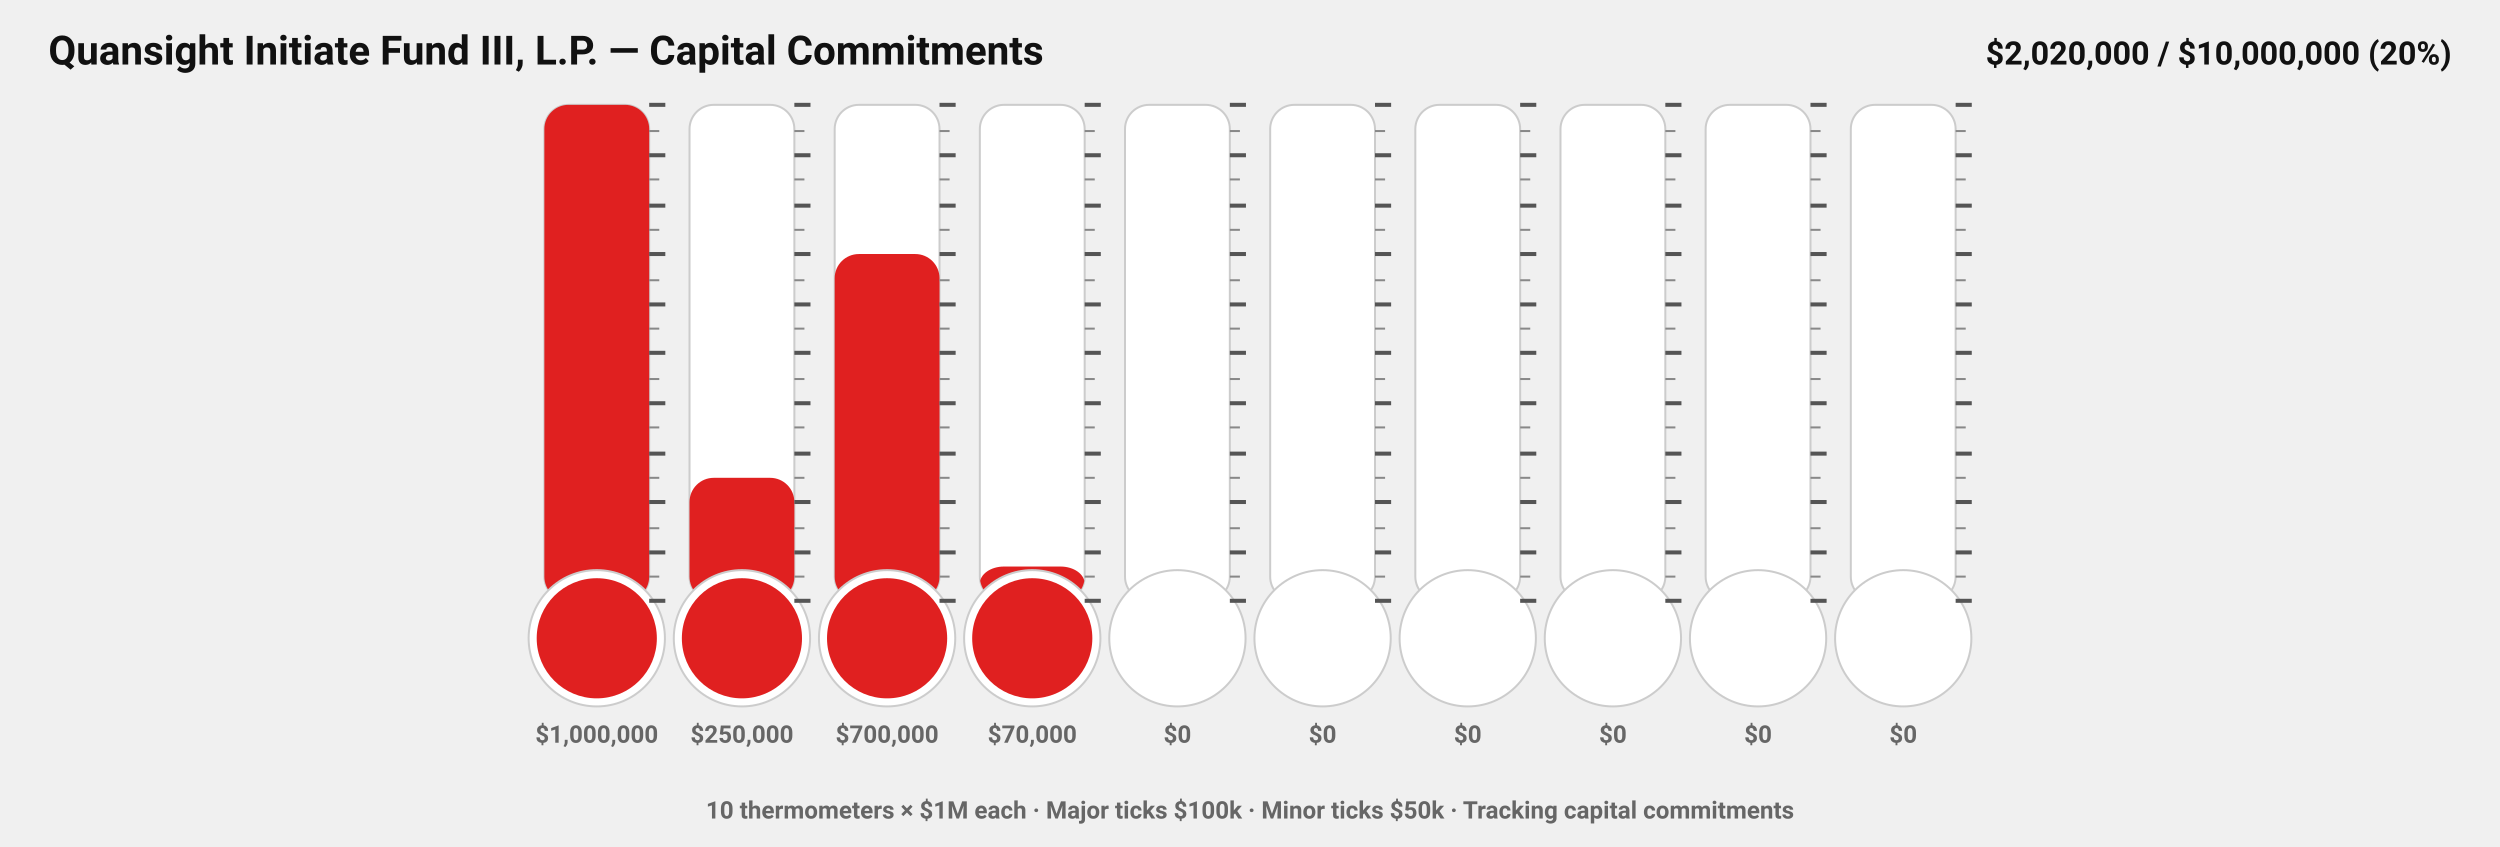
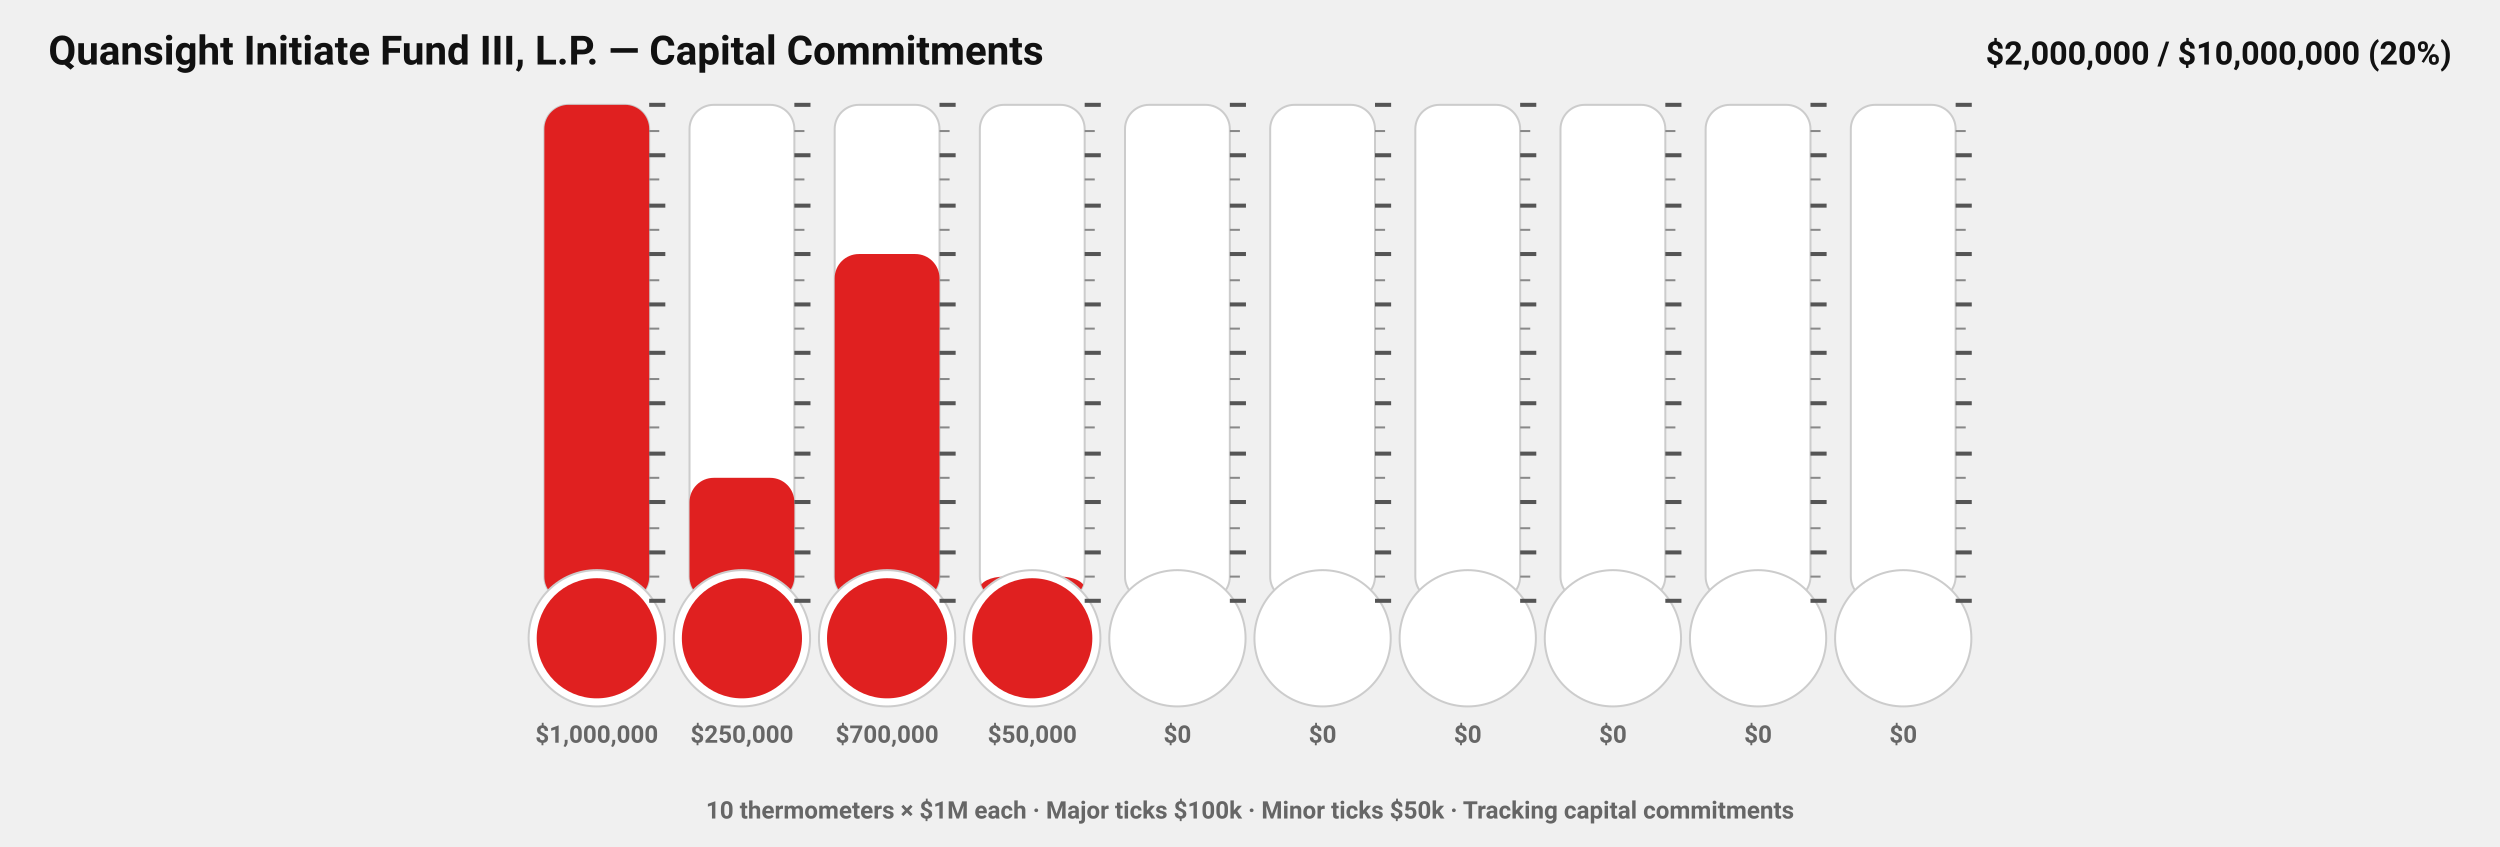
<svg xmlns="http://www.w3.org/2000/svg" width="1240" height="420" viewBox="0 0 1240 420">\n<defs>
    <style>.title{font:700 20px system-ui,-apple-system,Segoe UI,Roboto,sans-serif;fill:#111}.label{font:600 13px system-ui,-apple-system,Segoe UI,Roboto,sans-serif;fill:#222}.value{font:700 16px system-ui,-apple-system,Segoe UI,Roboto,sans-serif;fill:#111}.tickMajor{stroke:#555}.tickMinor{stroke:#888}.tube{fill:#ffffff;stroke:#ccc}.segLbl{font:600 12px system-ui,-apple-system,Segoe UI,Roboto,sans-serif;fill:#666}</style>
-   </defs>\n<text x="24" y="32" class="title">Quansight Initiate Fund III, L.P. — Capital Commitments</text>\n<text x="1216" y="32" class="value" text-anchor="end">$2,020,000 / $10,000,000 (20%)</text>\n<rect x="270" y="52" rx="12" ry="12" width="52" height="246" class="tube" />\n<clipPath id="clipFill0">
+   </defs>\n<text x="24" y="32" class="title">Quansight Initiate Fund III, L.P. — Capital Commitments</text>\n<text x="1216" y="32" class="value" text-anchor="end">$2,000,000 / $10,000,000 (20%)</text>\n<rect x="270" y="52" rx="12" ry="12" width="52" height="246" class="tube" />\n<clipPath id="clipFill0">
    <rect x="270" y="52" width="52" height="246" rx="12" ry="12" />
  </clipPath>\n<rect x="270" y="52" rx="12" ry="12" width="52" height="246" fill="#e02020" clip-path="url(#clipFill0)" />\n<circle cx="296.0" cy="316.59" r="33.8" class="tube" />\n<circle cx="296.0" cy="316.59" r="29.8" fill="#e02020" />\n<line x1="322" y1="298" x2="330" y2="298" class="tickMajor" stroke-width="2" />\n<line x1="322" y1="274" x2="330" y2="274" class="tickMajor" stroke-width="2" />\n<line x1="322" y1="249" x2="330" y2="249" class="tickMajor" stroke-width="2" />\n<line x1="322" y1="225" x2="330" y2="225" class="tickMajor" stroke-width="2" />\n<line x1="322" y1="200" x2="330" y2="200" class="tickMajor" stroke-width="2" />\n<line x1="322" y1="175" x2="330" y2="175" class="tickMajor" stroke-width="2" />\n<line x1="322" y1="151" x2="330" y2="151" class="tickMajor" stroke-width="2" />\n<line x1="322" y1="126" x2="330" y2="126" class="tickMajor" stroke-width="2" />\n<line x1="322" y1="102" x2="330" y2="102" class="tickMajor" stroke-width="2" />\n<line x1="322" y1="77" x2="330" y2="77" class="tickMajor" stroke-width="2" />\n<line x1="322" y1="52" x2="330" y2="52" class="tickMajor" stroke-width="2" />\n<line x1="322" y1="286" x2="327" y2="286" class="tickMinor" stroke-width="1" />\n<line x1="322" y1="262" x2="327" y2="262" class="tickMinor" stroke-width="1" />\n<line x1="322" y1="237" x2="327" y2="237" class="tickMinor" stroke-width="1" />\n<line x1="322" y1="212" x2="327" y2="212" class="tickMinor" stroke-width="1" />\n<line x1="322" y1="188" x2="327" y2="188" class="tickMinor" stroke-width="1" />\n<line x1="322" y1="163" x2="327" y2="163" class="tickMinor" stroke-width="1" />\n<line x1="322" y1="139" x2="327" y2="139" class="tickMinor" stroke-width="1" />\n<line x1="322" y1="114" x2="327" y2="114" class="tickMinor" stroke-width="1" />\n<line x1="322" y1="89" x2="327" y2="89" class="tickMinor" stroke-width="1" />\n<line x1="322" y1="65" x2="327" y2="65" class="tickMinor" stroke-width="1" />\n<text x="296.0" y="368.39" class="segLbl" text-anchor="middle">$1,000,000</text>\n<rect x="342" y="52" rx="12" ry="12" width="52" height="246" class="tube" />\n<clipPath id="clipFill1">
    <rect x="342" y="237" width="52" height="61" rx="12" ry="12" />
  </clipPath>\n<rect x="342" y="52" rx="12" ry="12" width="52" height="246" fill="#e02020" clip-path="url(#clipFill1)" />\n<circle cx="368.0" cy="316.59" r="33.8" class="tube" />\n<circle cx="368.0" cy="316.59" r="29.8" fill="#e02020" />\n<line x1="394" y1="298" x2="402" y2="298" class="tickMajor" stroke-width="2" />\n<line x1="394" y1="274" x2="402" y2="274" class="tickMajor" stroke-width="2" />\n<line x1="394" y1="249" x2="402" y2="249" class="tickMajor" stroke-width="2" />\n<line x1="394" y1="225" x2="402" y2="225" class="tickMajor" stroke-width="2" />\n<line x1="394" y1="200" x2="402" y2="200" class="tickMajor" stroke-width="2" />\n<line x1="394" y1="175" x2="402" y2="175" class="tickMajor" stroke-width="2" />\n<line x1="394" y1="151" x2="402" y2="151" class="tickMajor" stroke-width="2" />\n<line x1="394" y1="126" x2="402" y2="126" class="tickMajor" stroke-width="2" />\n<line x1="394" y1="102" x2="402" y2="102" class="tickMajor" stroke-width="2" />\n<line x1="394" y1="77" x2="402" y2="77" class="tickMajor" stroke-width="2" />\n<line x1="394" y1="52" x2="402" y2="52" class="tickMajor" stroke-width="2" />\n<line x1="394" y1="286" x2="399" y2="286" class="tickMinor" stroke-width="1" />\n<line x1="394" y1="262" x2="399" y2="262" class="tickMinor" stroke-width="1" />\n<line x1="394" y1="237" x2="399" y2="237" class="tickMinor" stroke-width="1" />\n<line x1="394" y1="212" x2="399" y2="212" class="tickMinor" stroke-width="1" />\n<line x1="394" y1="188" x2="399" y2="188" class="tickMinor" stroke-width="1" />\n<line x1="394" y1="163" x2="399" y2="163" class="tickMinor" stroke-width="1" />\n<line x1="394" y1="139" x2="399" y2="139" class="tickMinor" stroke-width="1" />\n<line x1="394" y1="114" x2="399" y2="114" class="tickMinor" stroke-width="1" />\n<line x1="394" y1="89" x2="399" y2="89" class="tickMinor" stroke-width="1" />\n<line x1="394" y1="65" x2="399" y2="65" class="tickMinor" stroke-width="1" />\n<text x="368.0" y="368.39" class="segLbl" text-anchor="middle">$250,000</text>\n<rect x="414" y="52" rx="12" ry="12" width="52" height="246" class="tube" />\n<clipPath id="clipFill2">
    <rect x="414" y="126" width="52" height="172" rx="12" ry="12" />
  </clipPath>\n<rect x="414" y="52" rx="12" ry="12" width="52" height="246" fill="#e02020" clip-path="url(#clipFill2)" />\n<circle cx="440.0" cy="316.59" r="33.8" class="tube" />\n<circle cx="440.0" cy="316.59" r="29.8" fill="#e02020" />\n<line x1="466" y1="298" x2="474" y2="298" class="tickMajor" stroke-width="2" />\n<line x1="466" y1="274" x2="474" y2="274" class="tickMajor" stroke-width="2" />\n<line x1="466" y1="249" x2="474" y2="249" class="tickMajor" stroke-width="2" />\n<line x1="466" y1="225" x2="474" y2="225" class="tickMajor" stroke-width="2" />\n<line x1="466" y1="200" x2="474" y2="200" class="tickMajor" stroke-width="2" />\n<line x1="466" y1="175" x2="474" y2="175" class="tickMajor" stroke-width="2" />\n<line x1="466" y1="151" x2="474" y2="151" class="tickMajor" stroke-width="2" />\n<line x1="466" y1="126" x2="474" y2="126" class="tickMajor" stroke-width="2" />\n<line x1="466" y1="102" x2="474" y2="102" class="tickMajor" stroke-width="2" />\n<line x1="466" y1="77" x2="474" y2="77" class="tickMajor" stroke-width="2" />\n<line x1="466" y1="52" x2="474" y2="52" class="tickMajor" stroke-width="2" />\n<line x1="466" y1="286" x2="471" y2="286" class="tickMinor" stroke-width="1" />\n<line x1="466" y1="262" x2="471" y2="262" class="tickMinor" stroke-width="1" />\n<line x1="466" y1="237" x2="471" y2="237" class="tickMinor" stroke-width="1" />\n<line x1="466" y1="212" x2="471" y2="212" class="tickMinor" stroke-width="1" />\n<line x1="466" y1="188" x2="471" y2="188" class="tickMinor" stroke-width="1" />\n<line x1="466" y1="163" x2="471" y2="163" class="tickMinor" stroke-width="1" />\n<line x1="466" y1="139" x2="471" y2="139" class="tickMinor" stroke-width="1" />\n<line x1="466" y1="114" x2="471" y2="114" class="tickMinor" stroke-width="1" />\n<line x1="466" y1="89" x2="471" y2="89" class="tickMinor" stroke-width="1" />\n<line x1="466" y1="65" x2="471" y2="65" class="tickMinor" stroke-width="1" />\n<text x="440.0" y="368.39" class="segLbl" text-anchor="middle">$700,000</text>\n<rect x="486" y="52" rx="12" ry="12" width="52" height="246" class="tube" />\n<clipPath id="clipFill3">
-     <rect x="486" y="281" width="52" height="17" rx="12" ry="12" />
-   </clipPath>\n<rect x="486" y="52" rx="12" ry="12" width="52" height="246" fill="#e02020" clip-path="url(#clipFill3)" />\n<circle cx="512.0" cy="316.59" r="33.8" class="tube" />\n<circle cx="512.0" cy="316.59" r="29.8" fill="#e02020" />\n<line x1="538" y1="298" x2="546" y2="298" class="tickMajor" stroke-width="2" />\n<line x1="538" y1="274" x2="546" y2="274" class="tickMajor" stroke-width="2" />\n<line x1="538" y1="249" x2="546" y2="249" class="tickMajor" stroke-width="2" />\n<line x1="538" y1="225" x2="546" y2="225" class="tickMajor" stroke-width="2" />\n<line x1="538" y1="200" x2="546" y2="200" class="tickMajor" stroke-width="2" />\n<line x1="538" y1="175" x2="546" y2="175" class="tickMajor" stroke-width="2" />\n<line x1="538" y1="151" x2="546" y2="151" class="tickMajor" stroke-width="2" />\n<line x1="538" y1="126" x2="546" y2="126" class="tickMajor" stroke-width="2" />\n<line x1="538" y1="102" x2="546" y2="102" class="tickMajor" stroke-width="2" />\n<line x1="538" y1="77" x2="546" y2="77" class="tickMajor" stroke-width="2" />\n<line x1="538" y1="52" x2="546" y2="52" class="tickMajor" stroke-width="2" />\n<line x1="538" y1="286" x2="543" y2="286" class="tickMinor" stroke-width="1" />\n<line x1="538" y1="262" x2="543" y2="262" class="tickMinor" stroke-width="1" />\n<line x1="538" y1="237" x2="543" y2="237" class="tickMinor" stroke-width="1" />\n<line x1="538" y1="212" x2="543" y2="212" class="tickMinor" stroke-width="1" />\n<line x1="538" y1="188" x2="543" y2="188" class="tickMinor" stroke-width="1" />\n<line x1="538" y1="163" x2="543" y2="163" class="tickMinor" stroke-width="1" />\n<line x1="538" y1="139" x2="543" y2="139" class="tickMinor" stroke-width="1" />\n<line x1="538" y1="114" x2="543" y2="114" class="tickMinor" stroke-width="1" />\n<line x1="538" y1="89" x2="543" y2="89" class="tickMinor" stroke-width="1" />\n<line x1="538" y1="65" x2="543" y2="65" class="tickMinor" stroke-width="1" />\n<text x="512.0" y="368.39" class="segLbl" text-anchor="middle">$70,000</text>\n<rect x="558" y="52" rx="12" ry="12" width="52" height="246" class="tube" />\n<clipPath id="clipFill4">
+     <rect x="486" y="286" width="52" height="12" rx="12" ry="12" />
+   </clipPath>\n<rect x="486" y="52" rx="12" ry="12" width="52" height="246" fill="#e02020" clip-path="url(#clipFill3)" />\n<circle cx="512.0" cy="316.59" r="33.8" class="tube" />\n<circle cx="512.0" cy="316.59" r="29.8" fill="#e02020" />\n<line x1="538" y1="298" x2="546" y2="298" class="tickMajor" stroke-width="2" />\n<line x1="538" y1="274" x2="546" y2="274" class="tickMajor" stroke-width="2" />\n<line x1="538" y1="249" x2="546" y2="249" class="tickMajor" stroke-width="2" />\n<line x1="538" y1="225" x2="546" y2="225" class="tickMajor" stroke-width="2" />\n<line x1="538" y1="200" x2="546" y2="200" class="tickMajor" stroke-width="2" />\n<line x1="538" y1="175" x2="546" y2="175" class="tickMajor" stroke-width="2" />\n<line x1="538" y1="151" x2="546" y2="151" class="tickMajor" stroke-width="2" />\n<line x1="538" y1="126" x2="546" y2="126" class="tickMajor" stroke-width="2" />\n<line x1="538" y1="102" x2="546" y2="102" class="tickMajor" stroke-width="2" />\n<line x1="538" y1="77" x2="546" y2="77" class="tickMajor" stroke-width="2" />\n<line x1="538" y1="52" x2="546" y2="52" class="tickMajor" stroke-width="2" />\n<line x1="538" y1="286" x2="543" y2="286" class="tickMinor" stroke-width="1" />\n<line x1="538" y1="262" x2="543" y2="262" class="tickMinor" stroke-width="1" />\n<line x1="538" y1="237" x2="543" y2="237" class="tickMinor" stroke-width="1" />\n<line x1="538" y1="212" x2="543" y2="212" class="tickMinor" stroke-width="1" />\n<line x1="538" y1="188" x2="543" y2="188" class="tickMinor" stroke-width="1" />\n<line x1="538" y1="163" x2="543" y2="163" class="tickMinor" stroke-width="1" />\n<line x1="538" y1="139" x2="543" y2="139" class="tickMinor" stroke-width="1" />\n<line x1="538" y1="114" x2="543" y2="114" class="tickMinor" stroke-width="1" />\n<line x1="538" y1="89" x2="543" y2="89" class="tickMinor" stroke-width="1" />\n<line x1="538" y1="65" x2="543" y2="65" class="tickMinor" stroke-width="1" />\n<text x="512.0" y="368.39" class="segLbl" text-anchor="middle">$50,000</text>\n<rect x="558" y="52" rx="12" ry="12" width="52" height="246" class="tube" />\n<clipPath id="clipFill4">
    <rect x="558" y="298" width="52" height="0" rx="12" ry="12" />
  </clipPath>\n<rect x="558" y="52" rx="12" ry="12" width="52" height="246" fill="#e02020" clip-path="url(#clipFill4)" />\n<circle cx="584.0" cy="316.59" r="33.8" class="tube" />\n<circle cx="584.0" cy="316.59" r="29.8" fill="#ffffff" />\n<line x1="610" y1="298" x2="618" y2="298" class="tickMajor" stroke-width="2" />\n<line x1="610" y1="274" x2="618" y2="274" class="tickMajor" stroke-width="2" />\n<line x1="610" y1="249" x2="618" y2="249" class="tickMajor" stroke-width="2" />\n<line x1="610" y1="225" x2="618" y2="225" class="tickMajor" stroke-width="2" />\n<line x1="610" y1="200" x2="618" y2="200" class="tickMajor" stroke-width="2" />\n<line x1="610" y1="175" x2="618" y2="175" class="tickMajor" stroke-width="2" />\n<line x1="610" y1="151" x2="618" y2="151" class="tickMajor" stroke-width="2" />\n<line x1="610" y1="126" x2="618" y2="126" class="tickMajor" stroke-width="2" />\n<line x1="610" y1="102" x2="618" y2="102" class="tickMajor" stroke-width="2" />\n<line x1="610" y1="77" x2="618" y2="77" class="tickMajor" stroke-width="2" />\n<line x1="610" y1="52" x2="618" y2="52" class="tickMajor" stroke-width="2" />\n<line x1="610" y1="286" x2="615" y2="286" class="tickMinor" stroke-width="1" />\n<line x1="610" y1="262" x2="615" y2="262" class="tickMinor" stroke-width="1" />\n<line x1="610" y1="237" x2="615" y2="237" class="tickMinor" stroke-width="1" />\n<line x1="610" y1="212" x2="615" y2="212" class="tickMinor" stroke-width="1" />\n<line x1="610" y1="188" x2="615" y2="188" class="tickMinor" stroke-width="1" />\n<line x1="610" y1="163" x2="615" y2="163" class="tickMinor" stroke-width="1" />\n<line x1="610" y1="139" x2="615" y2="139" class="tickMinor" stroke-width="1" />\n<line x1="610" y1="114" x2="615" y2="114" class="tickMinor" stroke-width="1" />\n<line x1="610" y1="89" x2="615" y2="89" class="tickMinor" stroke-width="1" />\n<line x1="610" y1="65" x2="615" y2="65" class="tickMinor" stroke-width="1" />\n<text x="584.0" y="368.39" class="segLbl" text-anchor="middle">$0</text>\n<rect x="630" y="52" rx="12" ry="12" width="52" height="246" class="tube" />\n<clipPath id="clipFill5">
    <rect x="630" y="298" width="52" height="0" rx="12" ry="12" />
  </clipPath>\n<rect x="630" y="52" rx="12" ry="12" width="52" height="246" fill="#e02020" clip-path="url(#clipFill5)" />\n<circle cx="656.0" cy="316.59" r="33.8" class="tube" />\n<circle cx="656.0" cy="316.59" r="29.8" fill="#ffffff" />\n<line x1="682" y1="298" x2="690" y2="298" class="tickMajor" stroke-width="2" />\n<line x1="682" y1="274" x2="690" y2="274" class="tickMajor" stroke-width="2" />\n<line x1="682" y1="249" x2="690" y2="249" class="tickMajor" stroke-width="2" />\n<line x1="682" y1="225" x2="690" y2="225" class="tickMajor" stroke-width="2" />\n<line x1="682" y1="200" x2="690" y2="200" class="tickMajor" stroke-width="2" />\n<line x1="682" y1="175" x2="690" y2="175" class="tickMajor" stroke-width="2" />\n<line x1="682" y1="151" x2="690" y2="151" class="tickMajor" stroke-width="2" />\n<line x1="682" y1="126" x2="690" y2="126" class="tickMajor" stroke-width="2" />\n<line x1="682" y1="102" x2="690" y2="102" class="tickMajor" stroke-width="2" />\n<line x1="682" y1="77" x2="690" y2="77" class="tickMajor" stroke-width="2" />\n<line x1="682" y1="52" x2="690" y2="52" class="tickMajor" stroke-width="2" />\n<line x1="682" y1="286" x2="687" y2="286" class="tickMinor" stroke-width="1" />\n<line x1="682" y1="262" x2="687" y2="262" class="tickMinor" stroke-width="1" />\n<line x1="682" y1="237" x2="687" y2="237" class="tickMinor" stroke-width="1" />\n<line x1="682" y1="212" x2="687" y2="212" class="tickMinor" stroke-width="1" />\n<line x1="682" y1="188" x2="687" y2="188" class="tickMinor" stroke-width="1" />\n<line x1="682" y1="163" x2="687" y2="163" class="tickMinor" stroke-width="1" />\n<line x1="682" y1="139" x2="687" y2="139" class="tickMinor" stroke-width="1" />\n<line x1="682" y1="114" x2="687" y2="114" class="tickMinor" stroke-width="1" />\n<line x1="682" y1="89" x2="687" y2="89" class="tickMinor" stroke-width="1" />\n<line x1="682" y1="65" x2="687" y2="65" class="tickMinor" stroke-width="1" />\n<text x="656.0" y="368.39" class="segLbl" text-anchor="middle">$0</text>\n<rect x="702" y="52" rx="12" ry="12" width="52" height="246" class="tube" />\n<clipPath id="clipFill6">
    <rect x="702" y="298" width="52" height="0" rx="12" ry="12" />
  </clipPath>\n<rect x="702" y="52" rx="12" ry="12" width="52" height="246" fill="#e02020" clip-path="url(#clipFill6)" />\n<circle cx="728.0" cy="316.59" r="33.8" class="tube" />\n<circle cx="728.0" cy="316.59" r="29.8" fill="#ffffff" />\n<line x1="754" y1="298" x2="762" y2="298" class="tickMajor" stroke-width="2" />\n<line x1="754" y1="274" x2="762" y2="274" class="tickMajor" stroke-width="2" />\n<line x1="754" y1="249" x2="762" y2="249" class="tickMajor" stroke-width="2" />\n<line x1="754" y1="225" x2="762" y2="225" class="tickMajor" stroke-width="2" />\n<line x1="754" y1="200" x2="762" y2="200" class="tickMajor" stroke-width="2" />\n<line x1="754" y1="175" x2="762" y2="175" class="tickMajor" stroke-width="2" />\n<line x1="754" y1="151" x2="762" y2="151" class="tickMajor" stroke-width="2" />\n<line x1="754" y1="126" x2="762" y2="126" class="tickMajor" stroke-width="2" />\n<line x1="754" y1="102" x2="762" y2="102" class="tickMajor" stroke-width="2" />\n<line x1="754" y1="77" x2="762" y2="77" class="tickMajor" stroke-width="2" />\n<line x1="754" y1="52" x2="762" y2="52" class="tickMajor" stroke-width="2" />\n<line x1="754" y1="286" x2="759" y2="286" class="tickMinor" stroke-width="1" />\n<line x1="754" y1="262" x2="759" y2="262" class="tickMinor" stroke-width="1" />\n<line x1="754" y1="237" x2="759" y2="237" class="tickMinor" stroke-width="1" />\n<line x1="754" y1="212" x2="759" y2="212" class="tickMinor" stroke-width="1" />\n<line x1="754" y1="188" x2="759" y2="188" class="tickMinor" stroke-width="1" />\n<line x1="754" y1="163" x2="759" y2="163" class="tickMinor" stroke-width="1" />\n<line x1="754" y1="139" x2="759" y2="139" class="tickMinor" stroke-width="1" />\n<line x1="754" y1="114" x2="759" y2="114" class="tickMinor" stroke-width="1" />\n<line x1="754" y1="89" x2="759" y2="89" class="tickMinor" stroke-width="1" />\n<line x1="754" y1="65" x2="759" y2="65" class="tickMinor" stroke-width="1" />\n<text x="728.0" y="368.39" class="segLbl" text-anchor="middle">$0</text>\n<rect x="774" y="52" rx="12" ry="12" width="52" height="246" class="tube" />\n<clipPath id="clipFill7">
    <rect x="774" y="298" width="52" height="0" rx="12" ry="12" />
  </clipPath>\n<rect x="774" y="52" rx="12" ry="12" width="52" height="246" fill="#e02020" clip-path="url(#clipFill7)" />\n<circle cx="800.0" cy="316.59" r="33.8" class="tube" />\n<circle cx="800.0" cy="316.59" r="29.8" fill="#ffffff" />\n<line x1="826" y1="298" x2="834" y2="298" class="tickMajor" stroke-width="2" />\n<line x1="826" y1="274" x2="834" y2="274" class="tickMajor" stroke-width="2" />\n<line x1="826" y1="249" x2="834" y2="249" class="tickMajor" stroke-width="2" />\n<line x1="826" y1="225" x2="834" y2="225" class="tickMajor" stroke-width="2" />\n<line x1="826" y1="200" x2="834" y2="200" class="tickMajor" stroke-width="2" />\n<line x1="826" y1="175" x2="834" y2="175" class="tickMajor" stroke-width="2" />\n<line x1="826" y1="151" x2="834" y2="151" class="tickMajor" stroke-width="2" />\n<line x1="826" y1="126" x2="834" y2="126" class="tickMajor" stroke-width="2" />\n<line x1="826" y1="102" x2="834" y2="102" class="tickMajor" stroke-width="2" />\n<line x1="826" y1="77" x2="834" y2="77" class="tickMajor" stroke-width="2" />\n<line x1="826" y1="52" x2="834" y2="52" class="tickMajor" stroke-width="2" />\n<line x1="826" y1="286" x2="831" y2="286" class="tickMinor" stroke-width="1" />\n<line x1="826" y1="262" x2="831" y2="262" class="tickMinor" stroke-width="1" />\n<line x1="826" y1="237" x2="831" y2="237" class="tickMinor" stroke-width="1" />\n<line x1="826" y1="212" x2="831" y2="212" class="tickMinor" stroke-width="1" />\n<line x1="826" y1="188" x2="831" y2="188" class="tickMinor" stroke-width="1" />\n<line x1="826" y1="163" x2="831" y2="163" class="tickMinor" stroke-width="1" />\n<line x1="826" y1="139" x2="831" y2="139" class="tickMinor" stroke-width="1" />\n<line x1="826" y1="114" x2="831" y2="114" class="tickMinor" stroke-width="1" />\n<line x1="826" y1="89" x2="831" y2="89" class="tickMinor" stroke-width="1" />\n<line x1="826" y1="65" x2="831" y2="65" class="tickMinor" stroke-width="1" />\n<text x="800.0" y="368.39" class="segLbl" text-anchor="middle">$0</text>\n<rect x="846" y="52" rx="12" ry="12" width="52" height="246" class="tube" />\n<clipPath id="clipFill8">
    <rect x="846" y="298" width="52" height="0" rx="12" ry="12" />
  </clipPath>\n<rect x="846" y="52" rx="12" ry="12" width="52" height="246" fill="#e02020" clip-path="url(#clipFill8)" />\n<circle cx="872.0" cy="316.59" r="33.8" class="tube" />\n<circle cx="872.0" cy="316.59" r="29.8" fill="#ffffff" />\n<line x1="898" y1="298" x2="906" y2="298" class="tickMajor" stroke-width="2" />\n<line x1="898" y1="274" x2="906" y2="274" class="tickMajor" stroke-width="2" />\n<line x1="898" y1="249" x2="906" y2="249" class="tickMajor" stroke-width="2" />\n<line x1="898" y1="225" x2="906" y2="225" class="tickMajor" stroke-width="2" />\n<line x1="898" y1="200" x2="906" y2="200" class="tickMajor" stroke-width="2" />\n<line x1="898" y1="175" x2="906" y2="175" class="tickMajor" stroke-width="2" />\n<line x1="898" y1="151" x2="906" y2="151" class="tickMajor" stroke-width="2" />\n<line x1="898" y1="126" x2="906" y2="126" class="tickMajor" stroke-width="2" />\n<line x1="898" y1="102" x2="906" y2="102" class="tickMajor" stroke-width="2" />\n<line x1="898" y1="77" x2="906" y2="77" class="tickMajor" stroke-width="2" />\n<line x1="898" y1="52" x2="906" y2="52" class="tickMajor" stroke-width="2" />\n<line x1="898" y1="286" x2="903" y2="286" class="tickMinor" stroke-width="1" />\n<line x1="898" y1="262" x2="903" y2="262" class="tickMinor" stroke-width="1" />\n<line x1="898" y1="237" x2="903" y2="237" class="tickMinor" stroke-width="1" />\n<line x1="898" y1="212" x2="903" y2="212" class="tickMinor" stroke-width="1" />\n<line x1="898" y1="188" x2="903" y2="188" class="tickMinor" stroke-width="1" />\n<line x1="898" y1="163" x2="903" y2="163" class="tickMinor" stroke-width="1" />\n<line x1="898" y1="139" x2="903" y2="139" class="tickMinor" stroke-width="1" />\n<line x1="898" y1="114" x2="903" y2="114" class="tickMinor" stroke-width="1" />\n<line x1="898" y1="89" x2="903" y2="89" class="tickMinor" stroke-width="1" />\n<line x1="898" y1="65" x2="903" y2="65" class="tickMinor" stroke-width="1" />\n<text x="872.0" y="368.39" class="segLbl" text-anchor="middle">$0</text>\n<rect x="918" y="52" rx="12" ry="12" width="52" height="246" class="tube" />\n<clipPath id="clipFill9">
    <rect x="918" y="298" width="52" height="0" rx="12" ry="12" />
  </clipPath>\n<rect x="918" y="52" rx="12" ry="12" width="52" height="246" fill="#e02020" clip-path="url(#clipFill9)" />\n<circle cx="944.0" cy="316.59" r="33.8" class="tube" />\n<circle cx="944.0" cy="316.59" r="29.8" fill="#ffffff" />\n<line x1="970" y1="298" x2="978" y2="298" class="tickMajor" stroke-width="2" />\n<line x1="970" y1="274" x2="978" y2="274" class="tickMajor" stroke-width="2" />\n<line x1="970" y1="249" x2="978" y2="249" class="tickMajor" stroke-width="2" />\n<line x1="970" y1="225" x2="978" y2="225" class="tickMajor" stroke-width="2" />\n<line x1="970" y1="200" x2="978" y2="200" class="tickMajor" stroke-width="2" />\n<line x1="970" y1="175" x2="978" y2="175" class="tickMajor" stroke-width="2" />\n<line x1="970" y1="151" x2="978" y2="151" class="tickMajor" stroke-width="2" />\n<line x1="970" y1="126" x2="978" y2="126" class="tickMajor" stroke-width="2" />\n<line x1="970" y1="102" x2="978" y2="102" class="tickMajor" stroke-width="2" />\n<line x1="970" y1="77" x2="978" y2="77" class="tickMajor" stroke-width="2" />\n<line x1="970" y1="52" x2="978" y2="52" class="tickMajor" stroke-width="2" />\n<line x1="970" y1="286" x2="975" y2="286" class="tickMinor" stroke-width="1" />\n<line x1="970" y1="262" x2="975" y2="262" class="tickMinor" stroke-width="1" />\n<line x1="970" y1="237" x2="975" y2="237" class="tickMinor" stroke-width="1" />\n<line x1="970" y1="212" x2="975" y2="212" class="tickMinor" stroke-width="1" />\n<line x1="970" y1="188" x2="975" y2="188" class="tickMinor" stroke-width="1" />\n<line x1="970" y1="163" x2="975" y2="163" class="tickMinor" stroke-width="1" />\n<line x1="970" y1="139" x2="975" y2="139" class="tickMinor" stroke-width="1" />\n<line x1="970" y1="114" x2="975" y2="114" class="tickMinor" stroke-width="1" />\n<line x1="970" y1="89" x2="975" y2="89" class="tickMinor" stroke-width="1" />\n<line x1="970" y1="65" x2="975" y2="65" class="tickMinor" stroke-width="1" />\n<text x="944.0" y="368.39" class="segLbl" text-anchor="middle">$0</text>\n<text x="620.0" y="406" class="segLbl" text-anchor="middle">10 thermometers × $1M each · Major ticks $100k · Minor ticks $50k · Tracking capital commitments</text>\n</svg>
